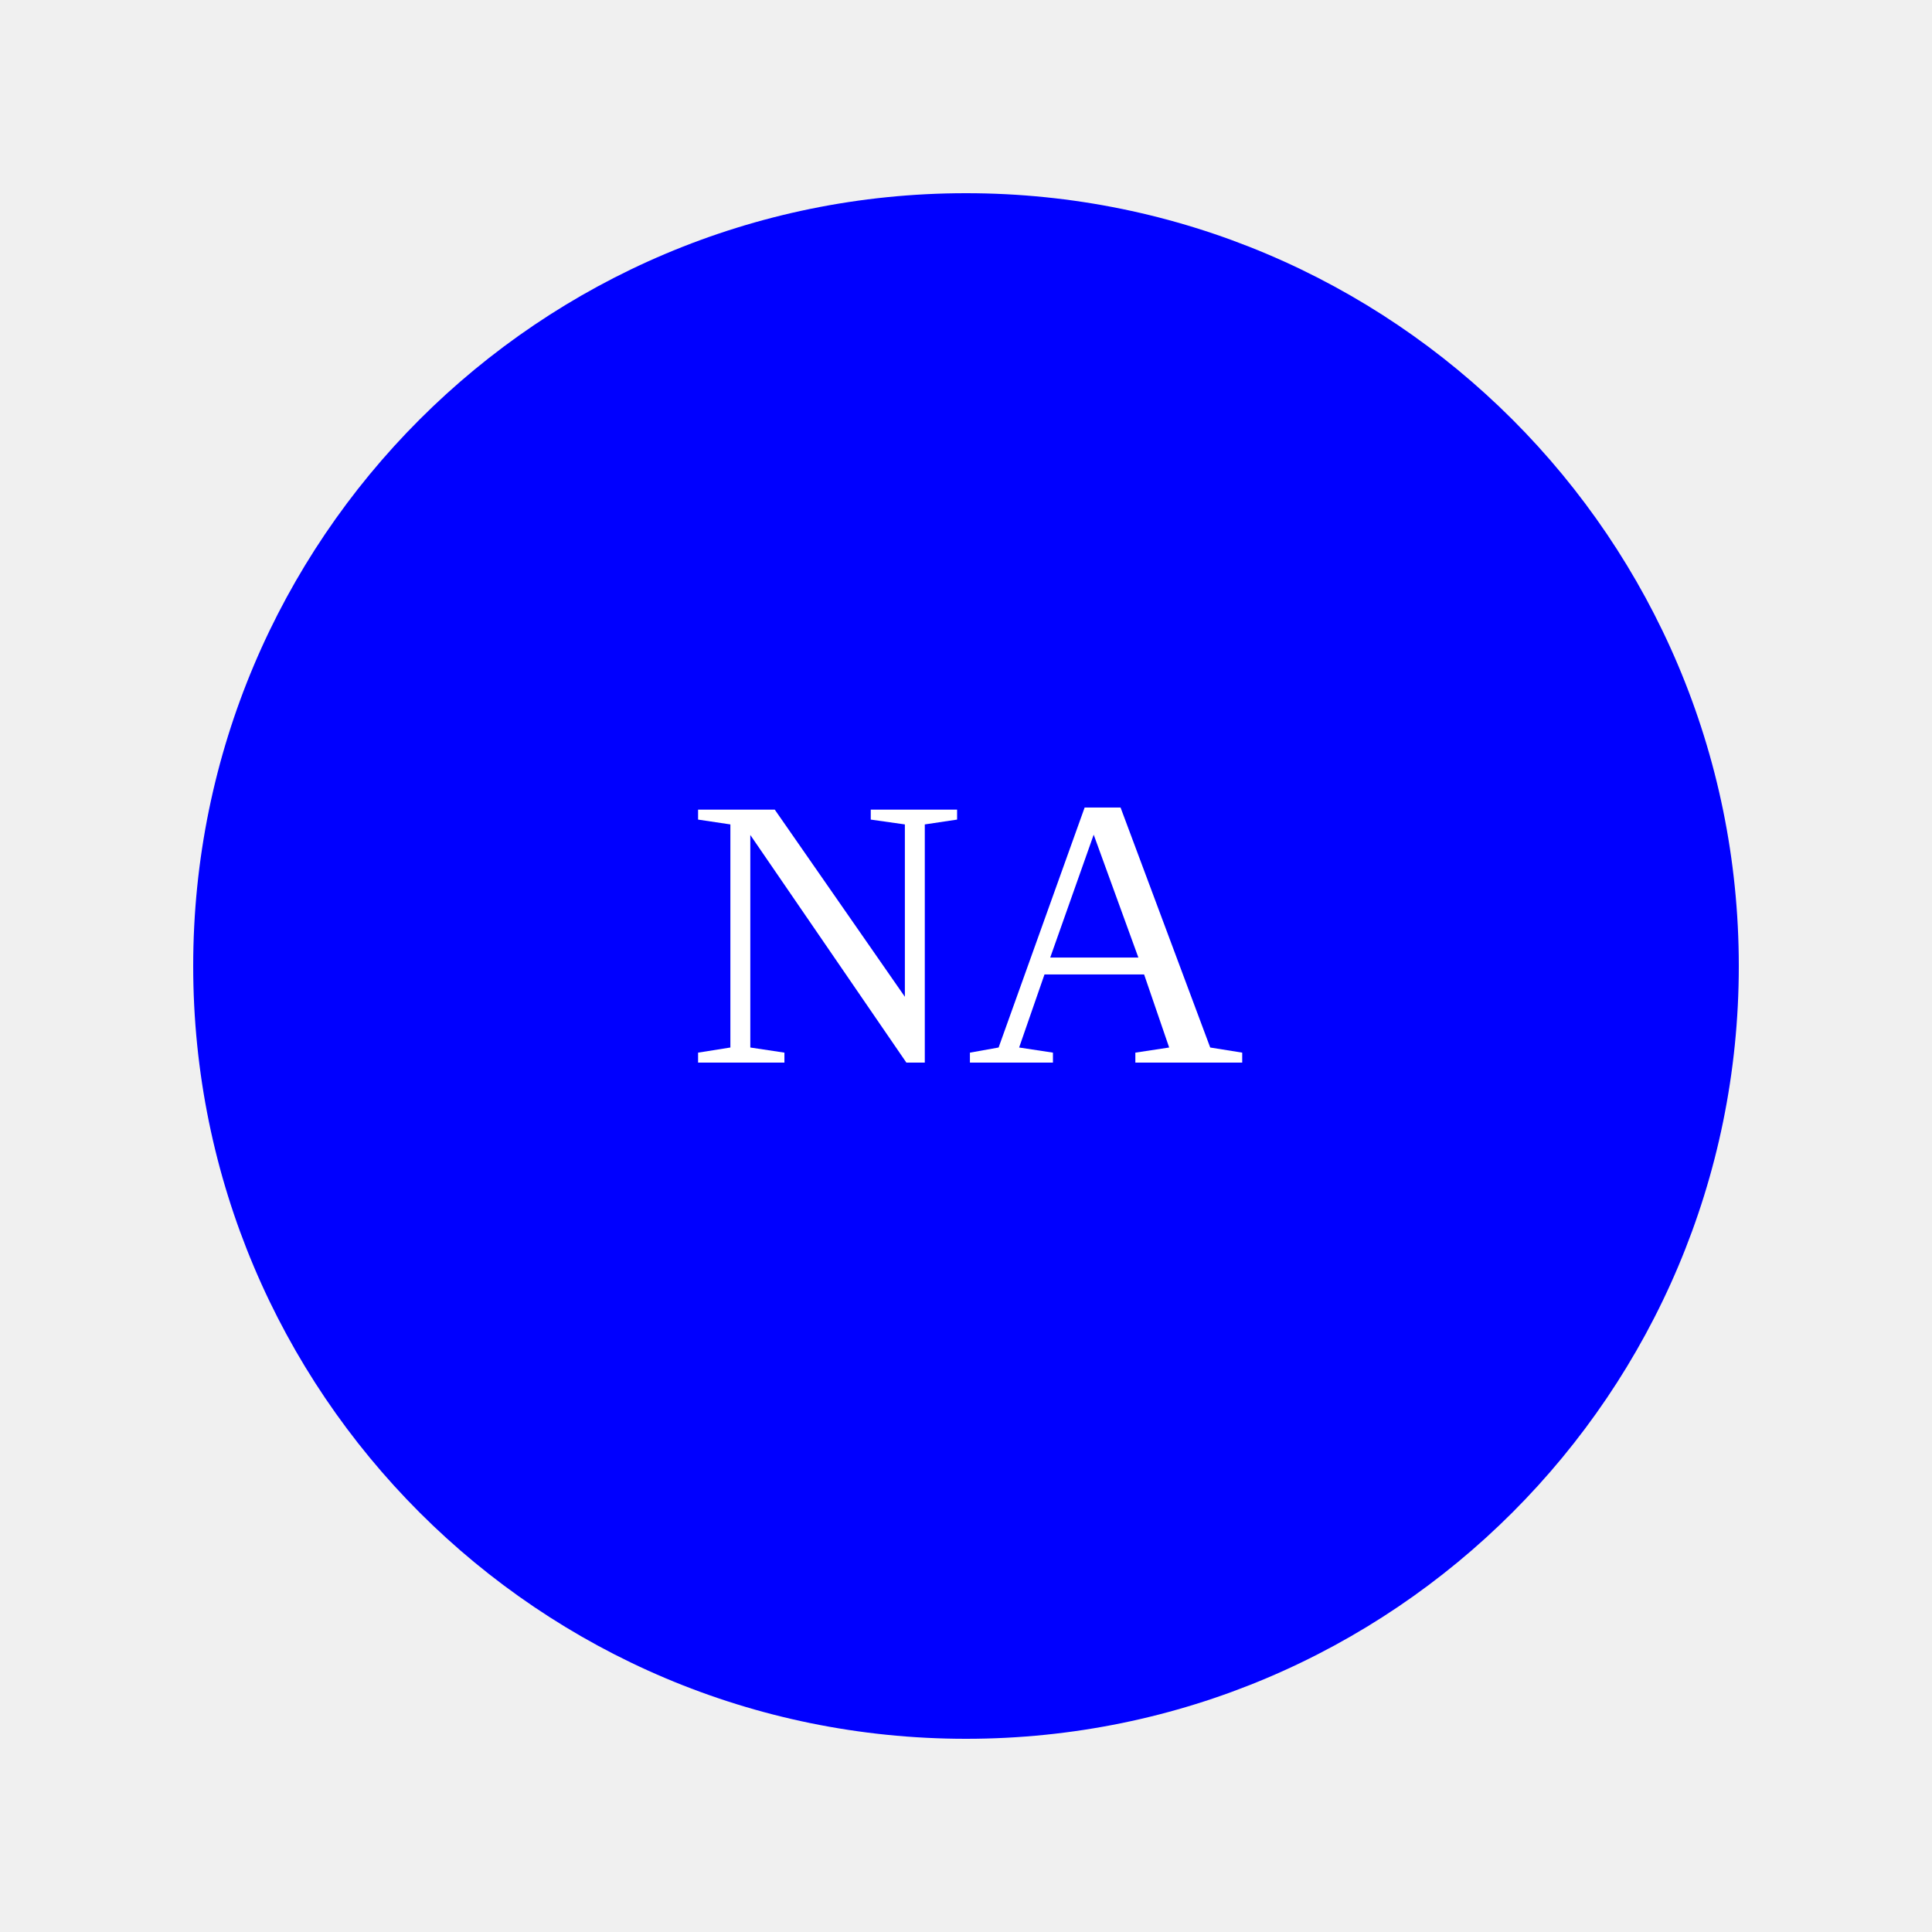
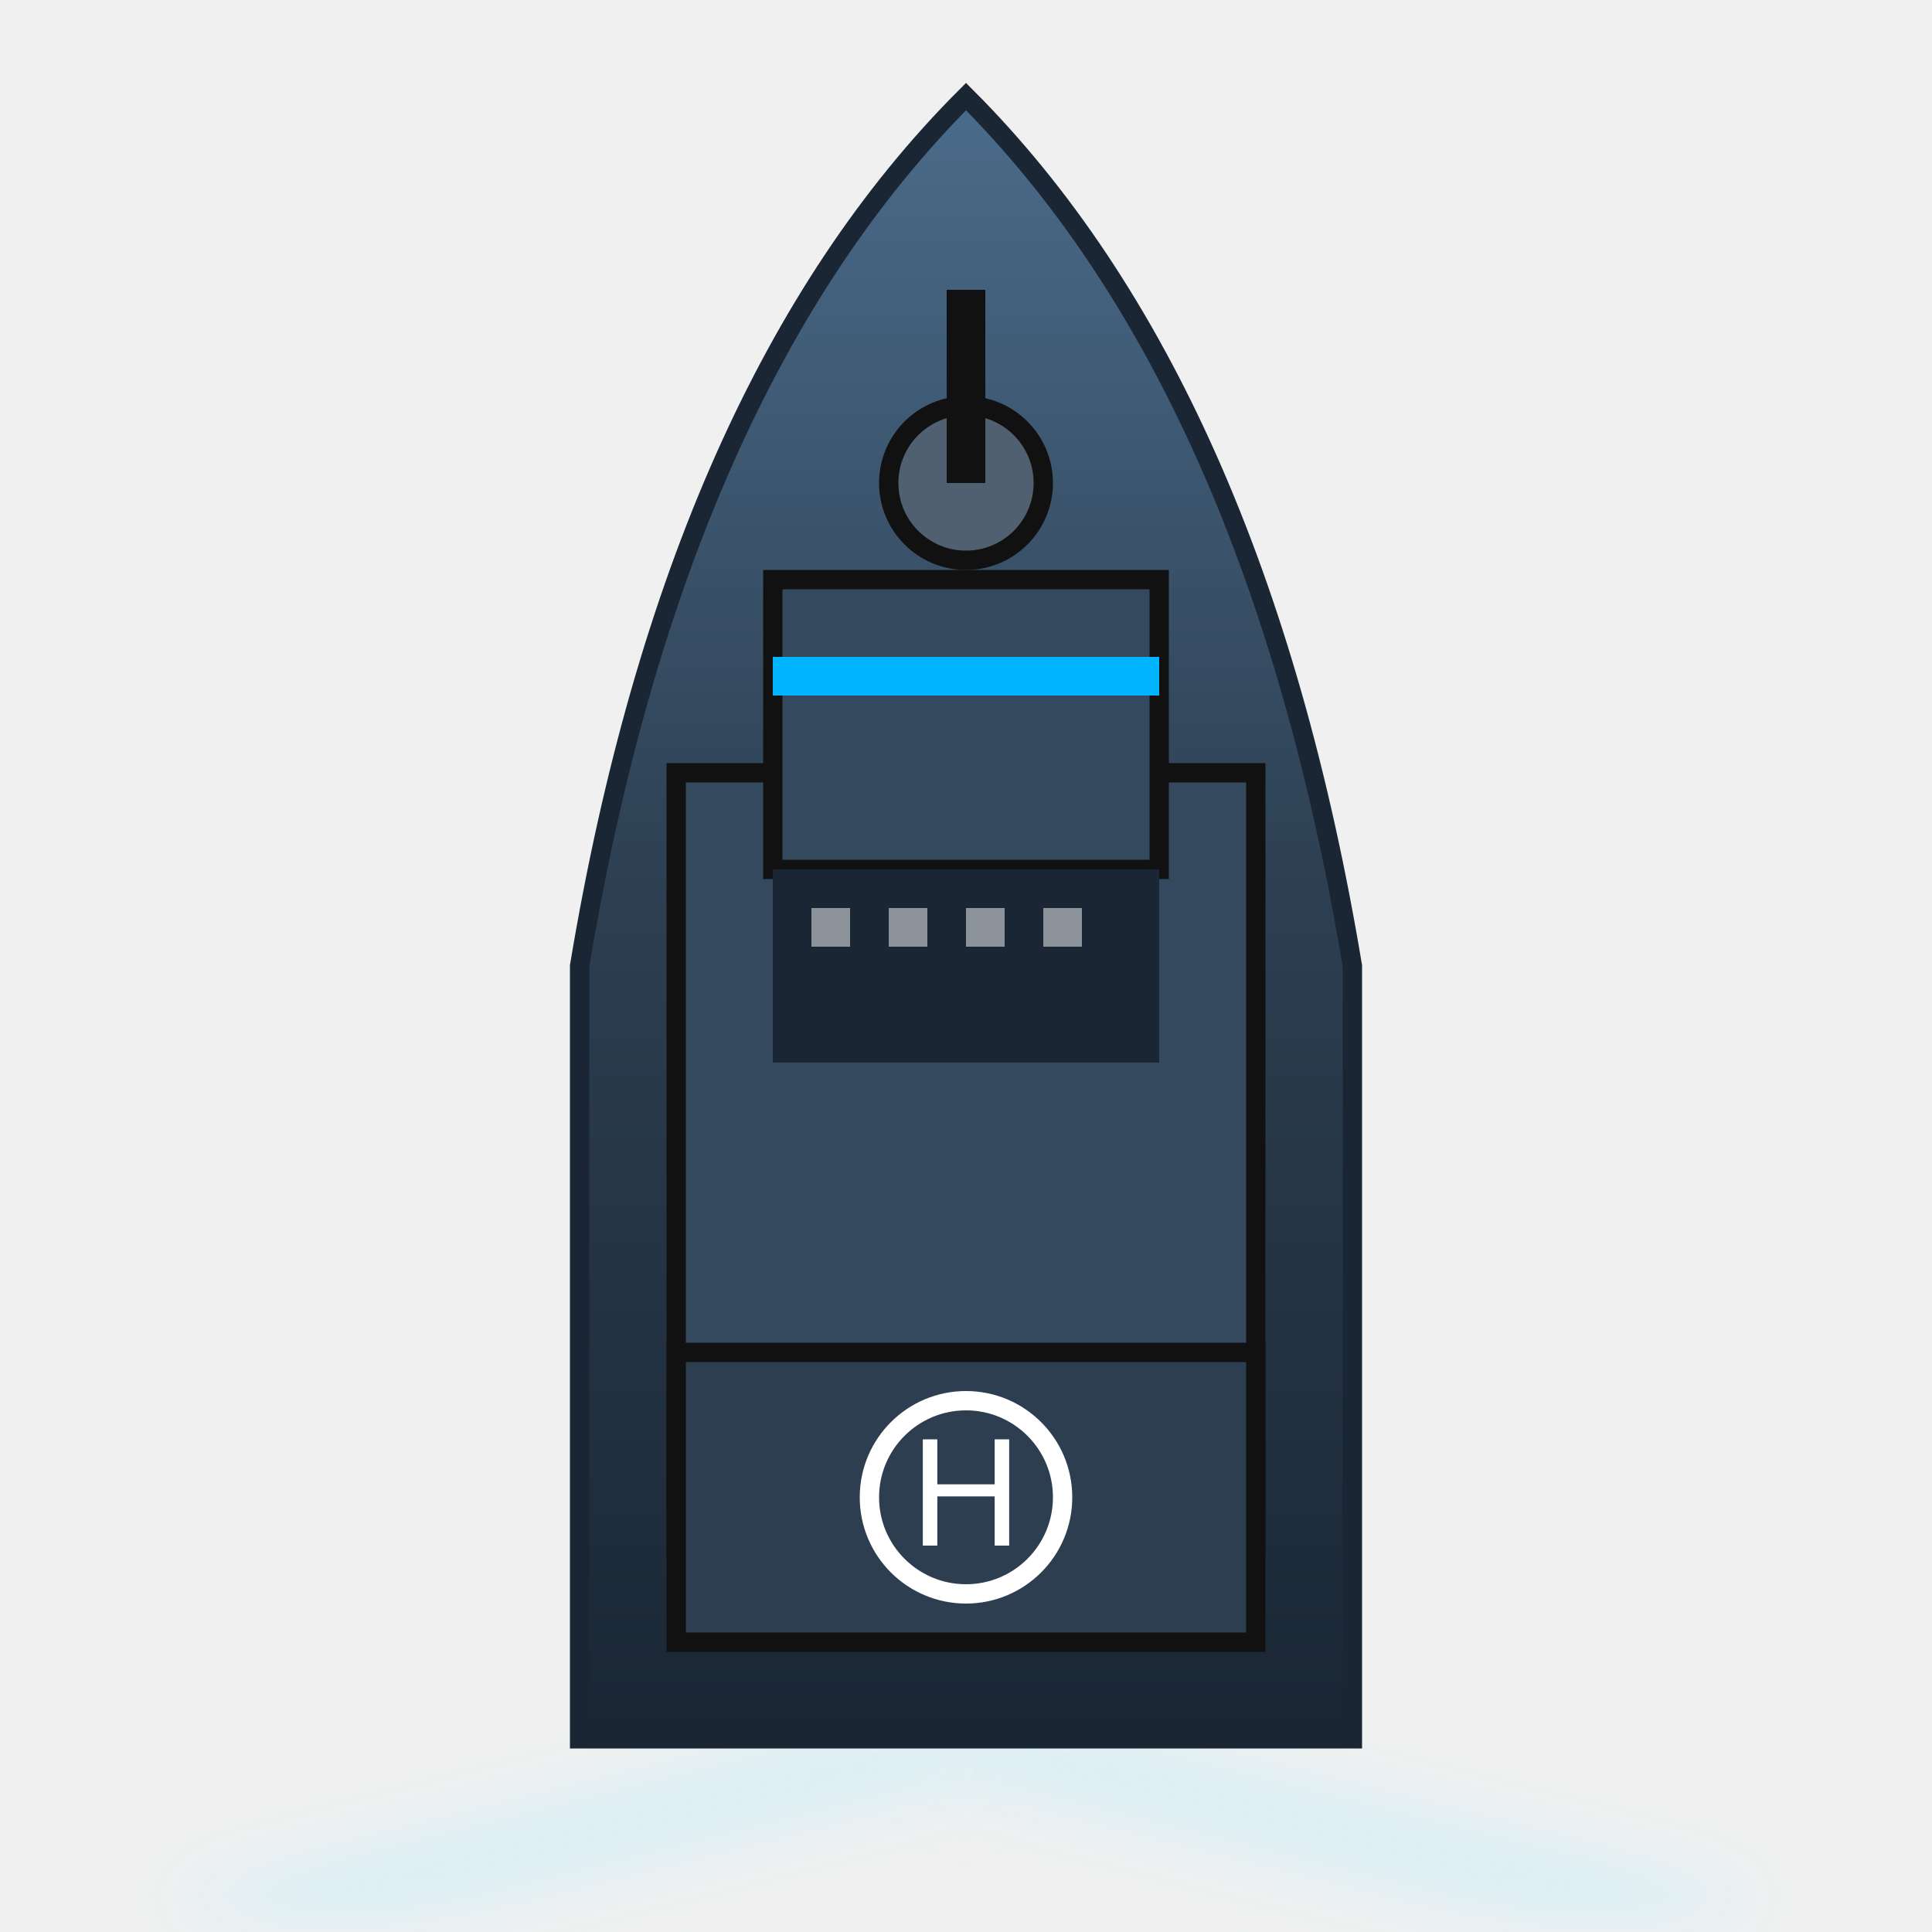
- <svg xmlns="http://www.w3.org/2000/svg" width="100" height="100">
-   <circle cx="50" cy="50" r="40" fill="blue" />
-   <text x="50" y="55" font-size="20" text-anchor="middle" fill="white">NA</text>
+ <svg xmlns="http://www.w3.org/2000/svg" viewBox="0 0 100 100">
+   <defs>
+     <linearGradient id="hullBlue" x1="0%" y1="0%" x2="0%" y2="100%">
+       <stop offset="0%" stop-color="#4a6b8a" />
+       <stop offset="50%" stop-color="#2c3e50" />
+       <stop offset="100%" stop-color="#1a2634" />
+     </linearGradient>
+     <filter id="wake">
+       <feGaussianBlur stdDeviation="2" />
+     </filter>
+   </defs>
+   <g>
+     <path d="M50 90 L10 100" stroke="#aeeeff" stroke-width="3" opacity="0.5" filter="url(#wake)" />
+     <path d="M50 90 L90 100" stroke="#aeeeff" stroke-width="3" opacity="0.5" filter="url(#wake)" />
+     <path d="M50 5 Q65 20, 70 50 L70 90 L30 90 L30 50 Q35 20, 50 5 Z" fill="url(#hullBlue)" stroke="#1a2634" />
+     <rect x="35" y="40" width="30" height="40" fill="#34495e" stroke="#111" />
+     <rect x="40" y="30" width="20" height="15" fill="#34495e" stroke="#111" />
+     <rect x="35" y="70" width="30" height="15" fill="#2c3e50" stroke="#111" />
+     <circle cx="50" cy="77.5" r="5" fill="none" stroke="#fff" stroke-width="1" />
+     <text x="50" y="80" font-family="Arial" font-size="8" fill="#fff" text-anchor="middle">H</text>
+     <circle cx="50" cy="25" r="4" fill="#506070" stroke="#111" />
+     <rect x="49" y="15" width="2" height="10" fill="#111" />
+     <rect x="40" y="45" width="20" height="10" fill="#1a2634" />
+     <rect x="42" y="47" width="2" height="2" fill="#fff" opacity="0.5" />
+     <rect x="46" y="47" width="2" height="2" fill="#fff" opacity="0.5" />
+     <rect x="50" y="47" width="2" height="2" fill="#fff" opacity="0.5" />
+     <rect x="54" y="47" width="2" height="2" fill="#fff" opacity="0.5" />
+     <path d="M40 35 L60 35" stroke="#00b4ff" stroke-width="2" />
+   </g>
</svg>
